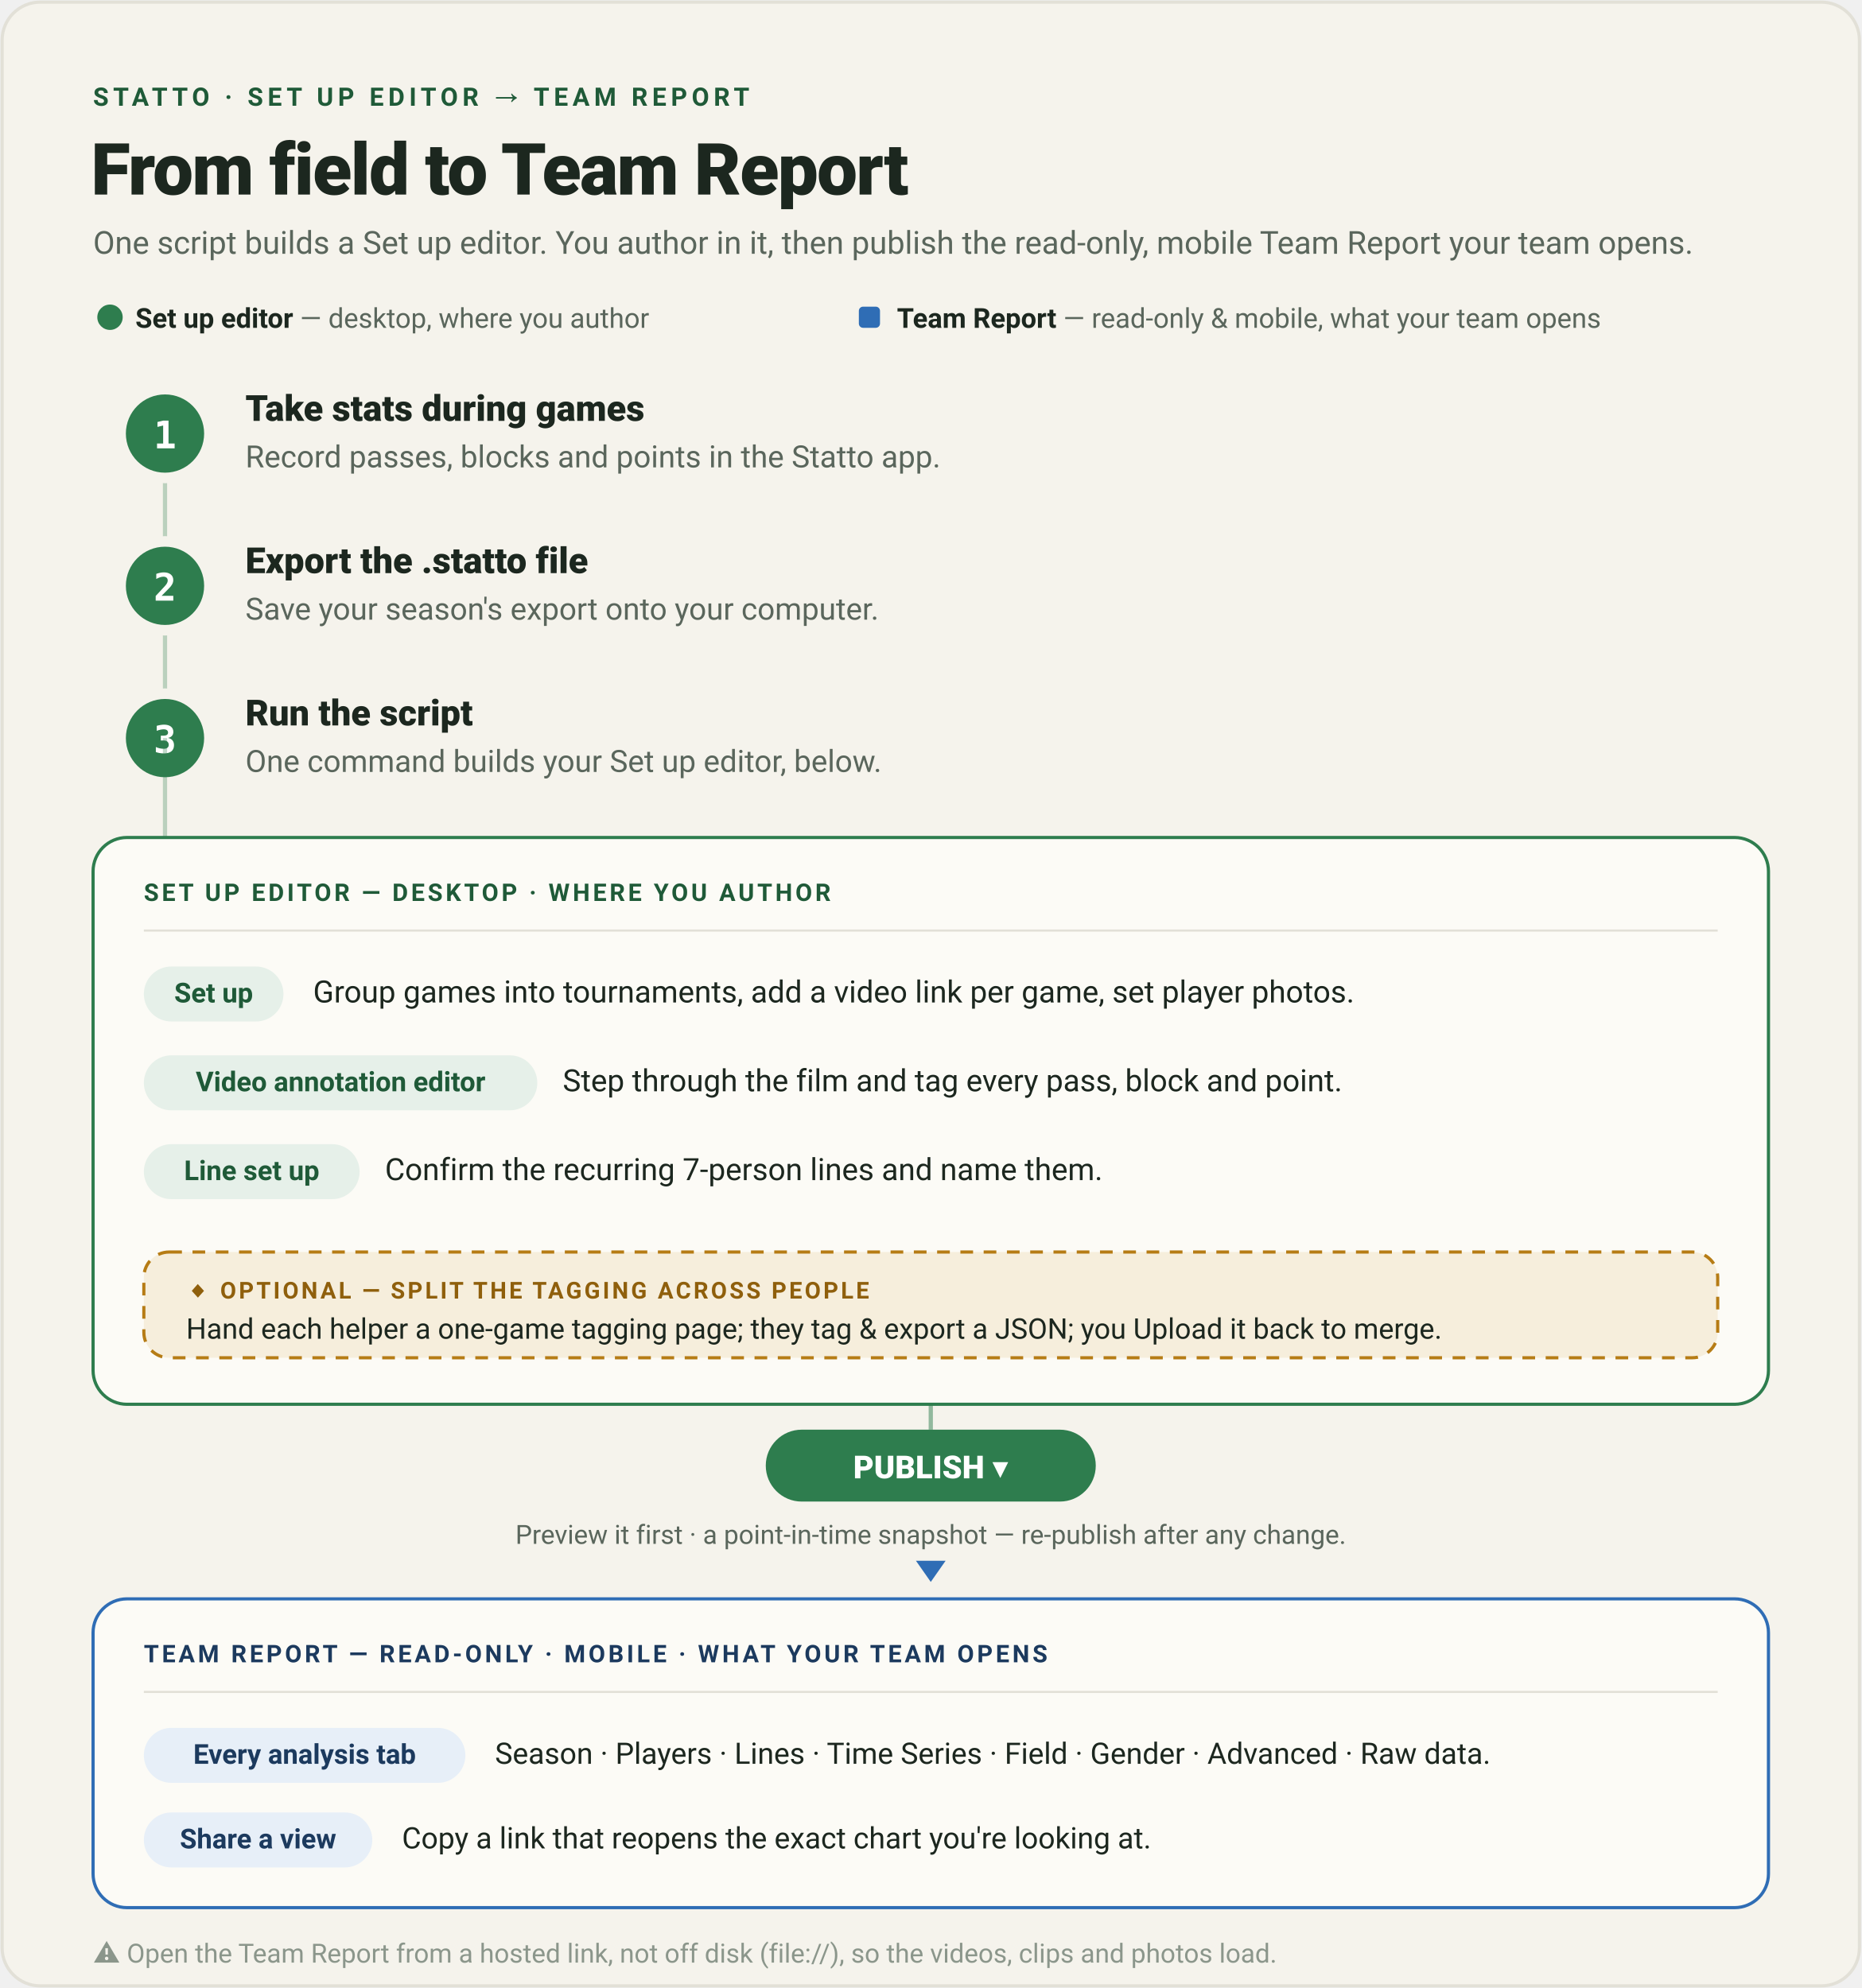
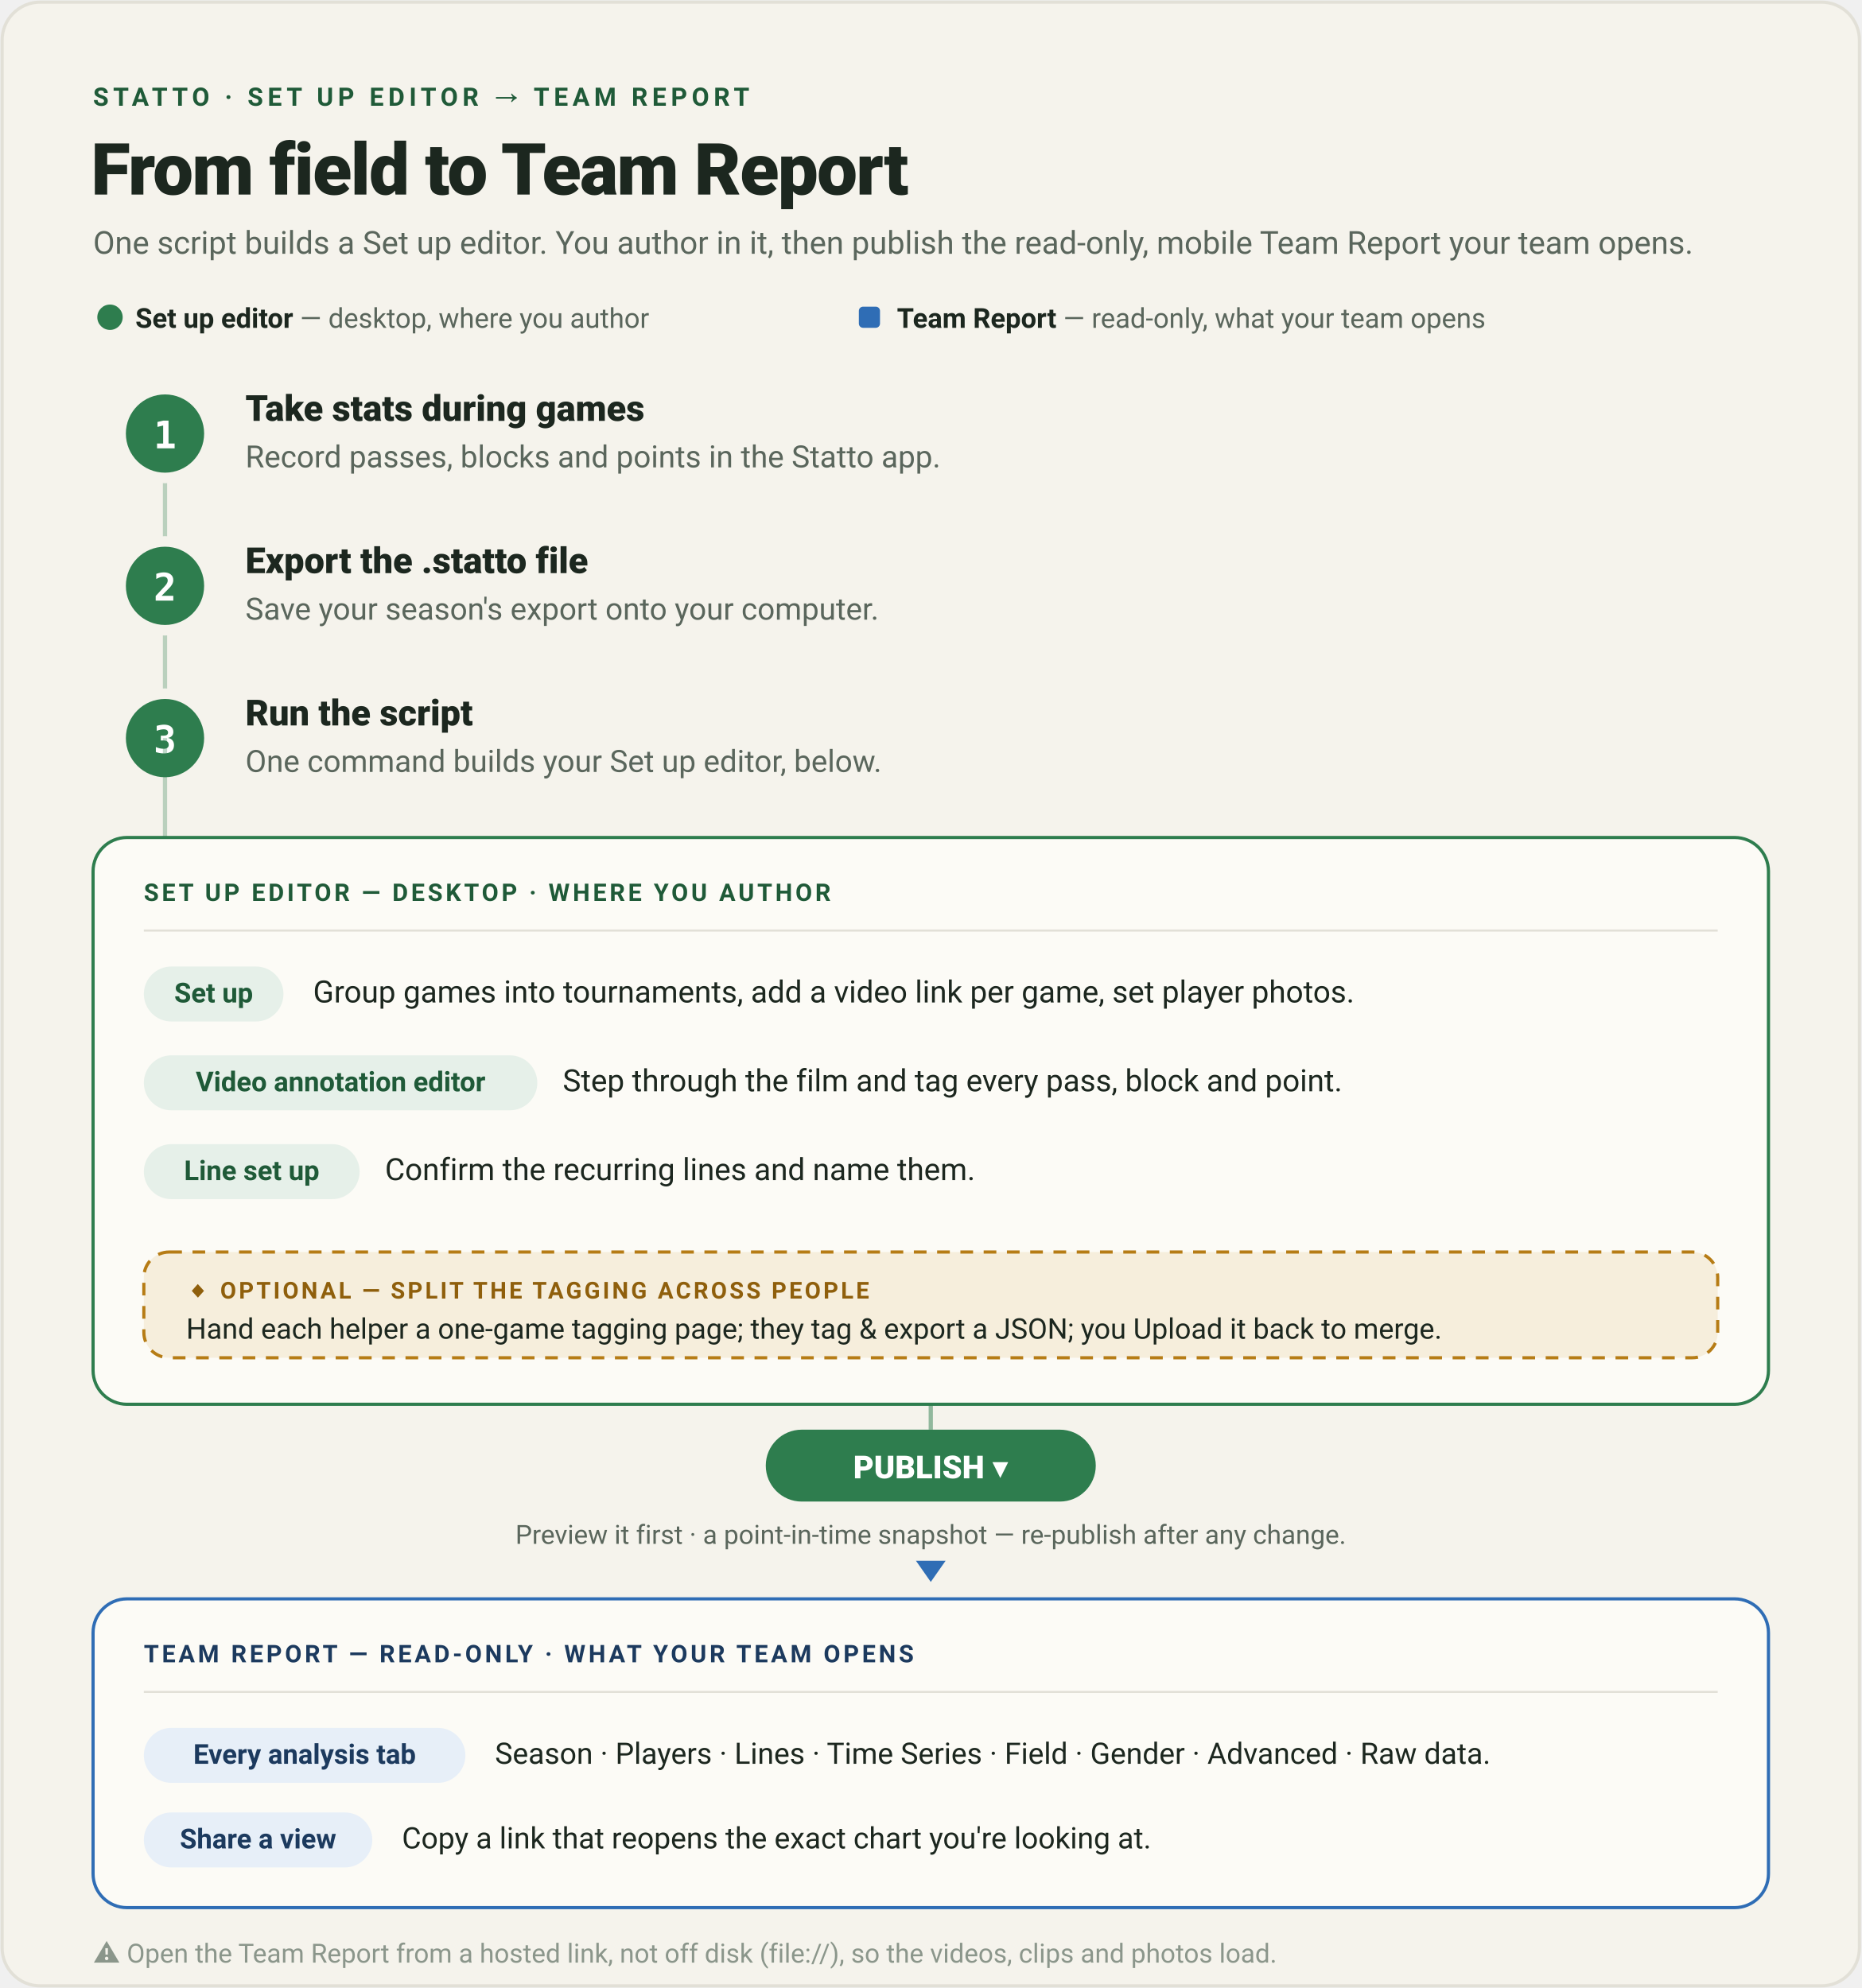
<svg xmlns="http://www.w3.org/2000/svg" width="880" height="940" viewBox="0 0 880 940" font-family="-apple-system, BlinkMacSystemFont, 'Segoe UI', Roboto, Helvetica, Arial, sans-serif" role="img" aria-label="Statto workflow: take stats, export the .statto file and run the script to build a Set up editor. In the desktop Set up editor you set up tournaments and video links, annotate the film (optionally splitting tagging across helpers), and set up your lines. Then you publish the read-only, mobile Team Report — with every analysis tab and shareable view links — which is what your team opens.">
  <rect x="1" y="1" width="878" height="938" rx="18" fill="#F5F3EC" stroke="#E2E0D7" stroke-width="1.5" />
  <text x="44" y="50" font-size="12" font-weight="600" letter-spacing="2.1" fill="#1F5A38">STATTO · SET UP EDITOR → TEAM REPORT</text>
  <text x="43" y="92" font-size="34" font-weight="800" letter-spacing="-0.6" fill="#1C271F">From field to Team Report</text>
  <text x="44" y="120" font-size="15" fill="#5A665C">One script builds a Set up editor. You author in it, then publish the read-only, mobile Team Report your team opens.</text>
  <circle cx="52" cy="150" r="6" fill="#2E7D4E" />
  <text x="64" y="155" font-size="13" fill="#5A665C">
    <tspan font-weight="700" fill="#1C271F">Set up editor</tspan> — desktop, where you author</text>
  <rect x="406" y="145" width="10" height="10" rx="2" fill="#2F6DB5" />
  <text x="424" y="155" font-size="13" fill="#5A665C">
-     <tspan font-weight="700" fill="#1C271F">Team Report</tspan> — read-only &amp; mobile, what your team opens</text>
+     <tspan font-weight="700" fill="#1C271F">Team Report</tspan> — read-only, what your team opens</text>
  <line x1="78" y1="205" x2="78" y2="349" stroke="#2E7D4E" stroke-width="2" opacity="0.30" />
  <text x="116" y="199" font-size="17" font-weight="800" fill="#1C271F">Take stats during games</text>
  <text x="116" y="221" font-size="14.5" fill="#5A665C">Record passes, blocks and points in the Statto app.</text>
  <circle cx="78" cy="205" r="21" fill="#2E7D4E" stroke="#F5F3EC" stroke-width="5" />
  <text x="78" y="212" font-size="18" font-weight="700" text-anchor="middle" fill="#FFFFFF" font-family="ui-monospace, 'SF Mono', Menlo, Consolas, monospace">1</text>
  <text x="116" y="271" font-size="17" font-weight="800" fill="#1C271F">Export the .statto file</text>
  <text x="116" y="293" font-size="14.5" fill="#5A665C">Save your season's export onto your computer.</text>
  <circle cx="78" cy="277" r="21" fill="#2E7D4E" stroke="#F5F3EC" stroke-width="5" />
  <text x="78" y="284" font-size="18" font-weight="700" text-anchor="middle" fill="#FFFFFF" font-family="ui-monospace, 'SF Mono', Menlo, Consolas, monospace">2</text>
  <text x="116" y="343" font-size="17" font-weight="800" fill="#1C271F">Run the script</text>
  <text x="116" y="365" font-size="14.5" fill="#5A665C">One command builds your Set up editor, below.</text>
  <circle cx="78" cy="349" r="21" fill="#2E7D4E" stroke="#F5F3EC" stroke-width="5" />
  <text x="78" y="356" font-size="18" font-weight="700" text-anchor="middle" fill="#FFFFFF" font-family="ui-monospace, 'SF Mono', Menlo, Consolas, monospace">3</text>
  <line x1="78" y1="349" x2="78" y2="396" stroke="#2E7D4E" stroke-width="2" opacity="0.30" />
  <rect x="44" y="396" width="792" height="268" rx="16" fill="#FCFBF6" stroke="#2E7D4E" stroke-width="1.5" />
  <text x="68" y="426" font-size="11.5" font-weight="600" letter-spacing="1.4" fill="#1F5A38">SET UP EDITOR — DESKTOP · WHERE YOU AUTHOR</text>
  <line x1="68" y1="440" x2="812" y2="440" stroke="#E2E0D7" stroke-width="1" />
  <rect x="68" y="457" width="66" height="26" rx="13" fill="#E6F0E9" />
  <text x="101" y="474" font-size="13" font-weight="700" text-anchor="middle" fill="#1F5A38">Set up</text>
  <text x="148" y="474" font-size="14.5" fill="#1C271F">Group games into tournaments, add a video link per game, set player photos.</text>
  <rect x="68" y="499" width="186" height="26" rx="13" fill="#E6F0E9" />
  <text x="161" y="516" font-size="13" font-weight="700" text-anchor="middle" fill="#1F5A38">Video annotation editor</text>
  <text x="266" y="516" font-size="14.5" fill="#1C271F">Step through the film and tag every pass, block and point.</text>
  <rect x="68" y="541" width="102" height="26" rx="13" fill="#E6F0E9" />
  <text x="119" y="558" font-size="13" font-weight="700" text-anchor="middle" fill="#1F5A38">Line set up</text>
-   <text x="182" y="558" font-size="14.5" fill="#1C271F">Confirm the recurring 7-person lines and name them.</text>
+   <text x="182" y="558" font-size="14.5" fill="#1C271F">Confirm the recurring lines and name them.</text>
  <rect x="68" y="592" width="744" height="50" rx="12" fill="#F6EEDC" stroke="#B67C15" stroke-width="1.5" stroke-dasharray="6 5" />
  <text x="88" y="614" font-size="11" font-weight="600" letter-spacing="1.2" fill="#8F5F0C">◆ OPTIONAL — SPLIT THE TAGGING ACROSS PEOPLE</text>
  <text x="88" y="633" font-size="13.5" fill="#1C271F">Hand each helper a one-game tagging page; they tag &amp; export a JSON; you Upload it back to merge.</text>
  <line x1="440" y1="664" x2="440" y2="676" stroke="#2E7D4E" stroke-width="2" opacity="0.5" />
  <rect x="362" y="676" width="156" height="34" rx="17" fill="#2E7D4E" />
  <text x="440" y="699" font-size="15" font-weight="800" text-anchor="middle" fill="#FFFFFF">PUBLISH  ▾</text>
  <text x="440" y="730" font-size="12.5" text-anchor="middle" fill="#5A665C">Preview it first · a point-in-time snapshot — re-publish after any change.</text>
  <path d="M433 738 L447 738 L440 748 Z" fill="#2F6DB5" />
  <rect x="44" y="756" width="792" height="146" rx="16" fill="#FCFBF6" stroke="#2F6DB5" stroke-width="1.5" />
-   <text x="68" y="786" font-size="11.5" font-weight="600" letter-spacing="1.4" fill="#1C3A5E">TEAM REPORT — READ-ONLY · MOBILE · WHAT YOUR TEAM OPENS</text>
+   <text x="68" y="786" font-size="11.5" font-weight="600" letter-spacing="1.4" fill="#1C3A5E">TEAM REPORT — READ-ONLY · WHAT YOUR TEAM OPENS</text>
  <line x1="68" y1="800" x2="812" y2="800" stroke="#E2E0D7" stroke-width="1" />
  <rect x="68" y="817" width="152" height="26" rx="13" fill="#E7EFF8" />
  <text x="144" y="834" font-size="13" font-weight="700" text-anchor="middle" fill="#1C3A5E">Every analysis tab</text>
  <text x="234" y="834" font-size="14" fill="#1C271F">Season · Players · Lines · Time Series · Field · Gender · Advanced · Raw data.</text>
  <rect x="68" y="857" width="108" height="26" rx="13" fill="#E7EFF8" />
  <text x="122" y="874" font-size="13" font-weight="700" text-anchor="middle" fill="#1C3A5E">Share a view</text>
  <text x="190" y="874" font-size="14" fill="#1C271F">Copy a link that reopens the exact chart you're looking at.</text>
  <text x="44" y="928" font-size="12.5" fill="#8B968B">⚠  Open the Team Report from a hosted link, not off disk (file://), so the videos, clips and photos load.</text>
</svg>
